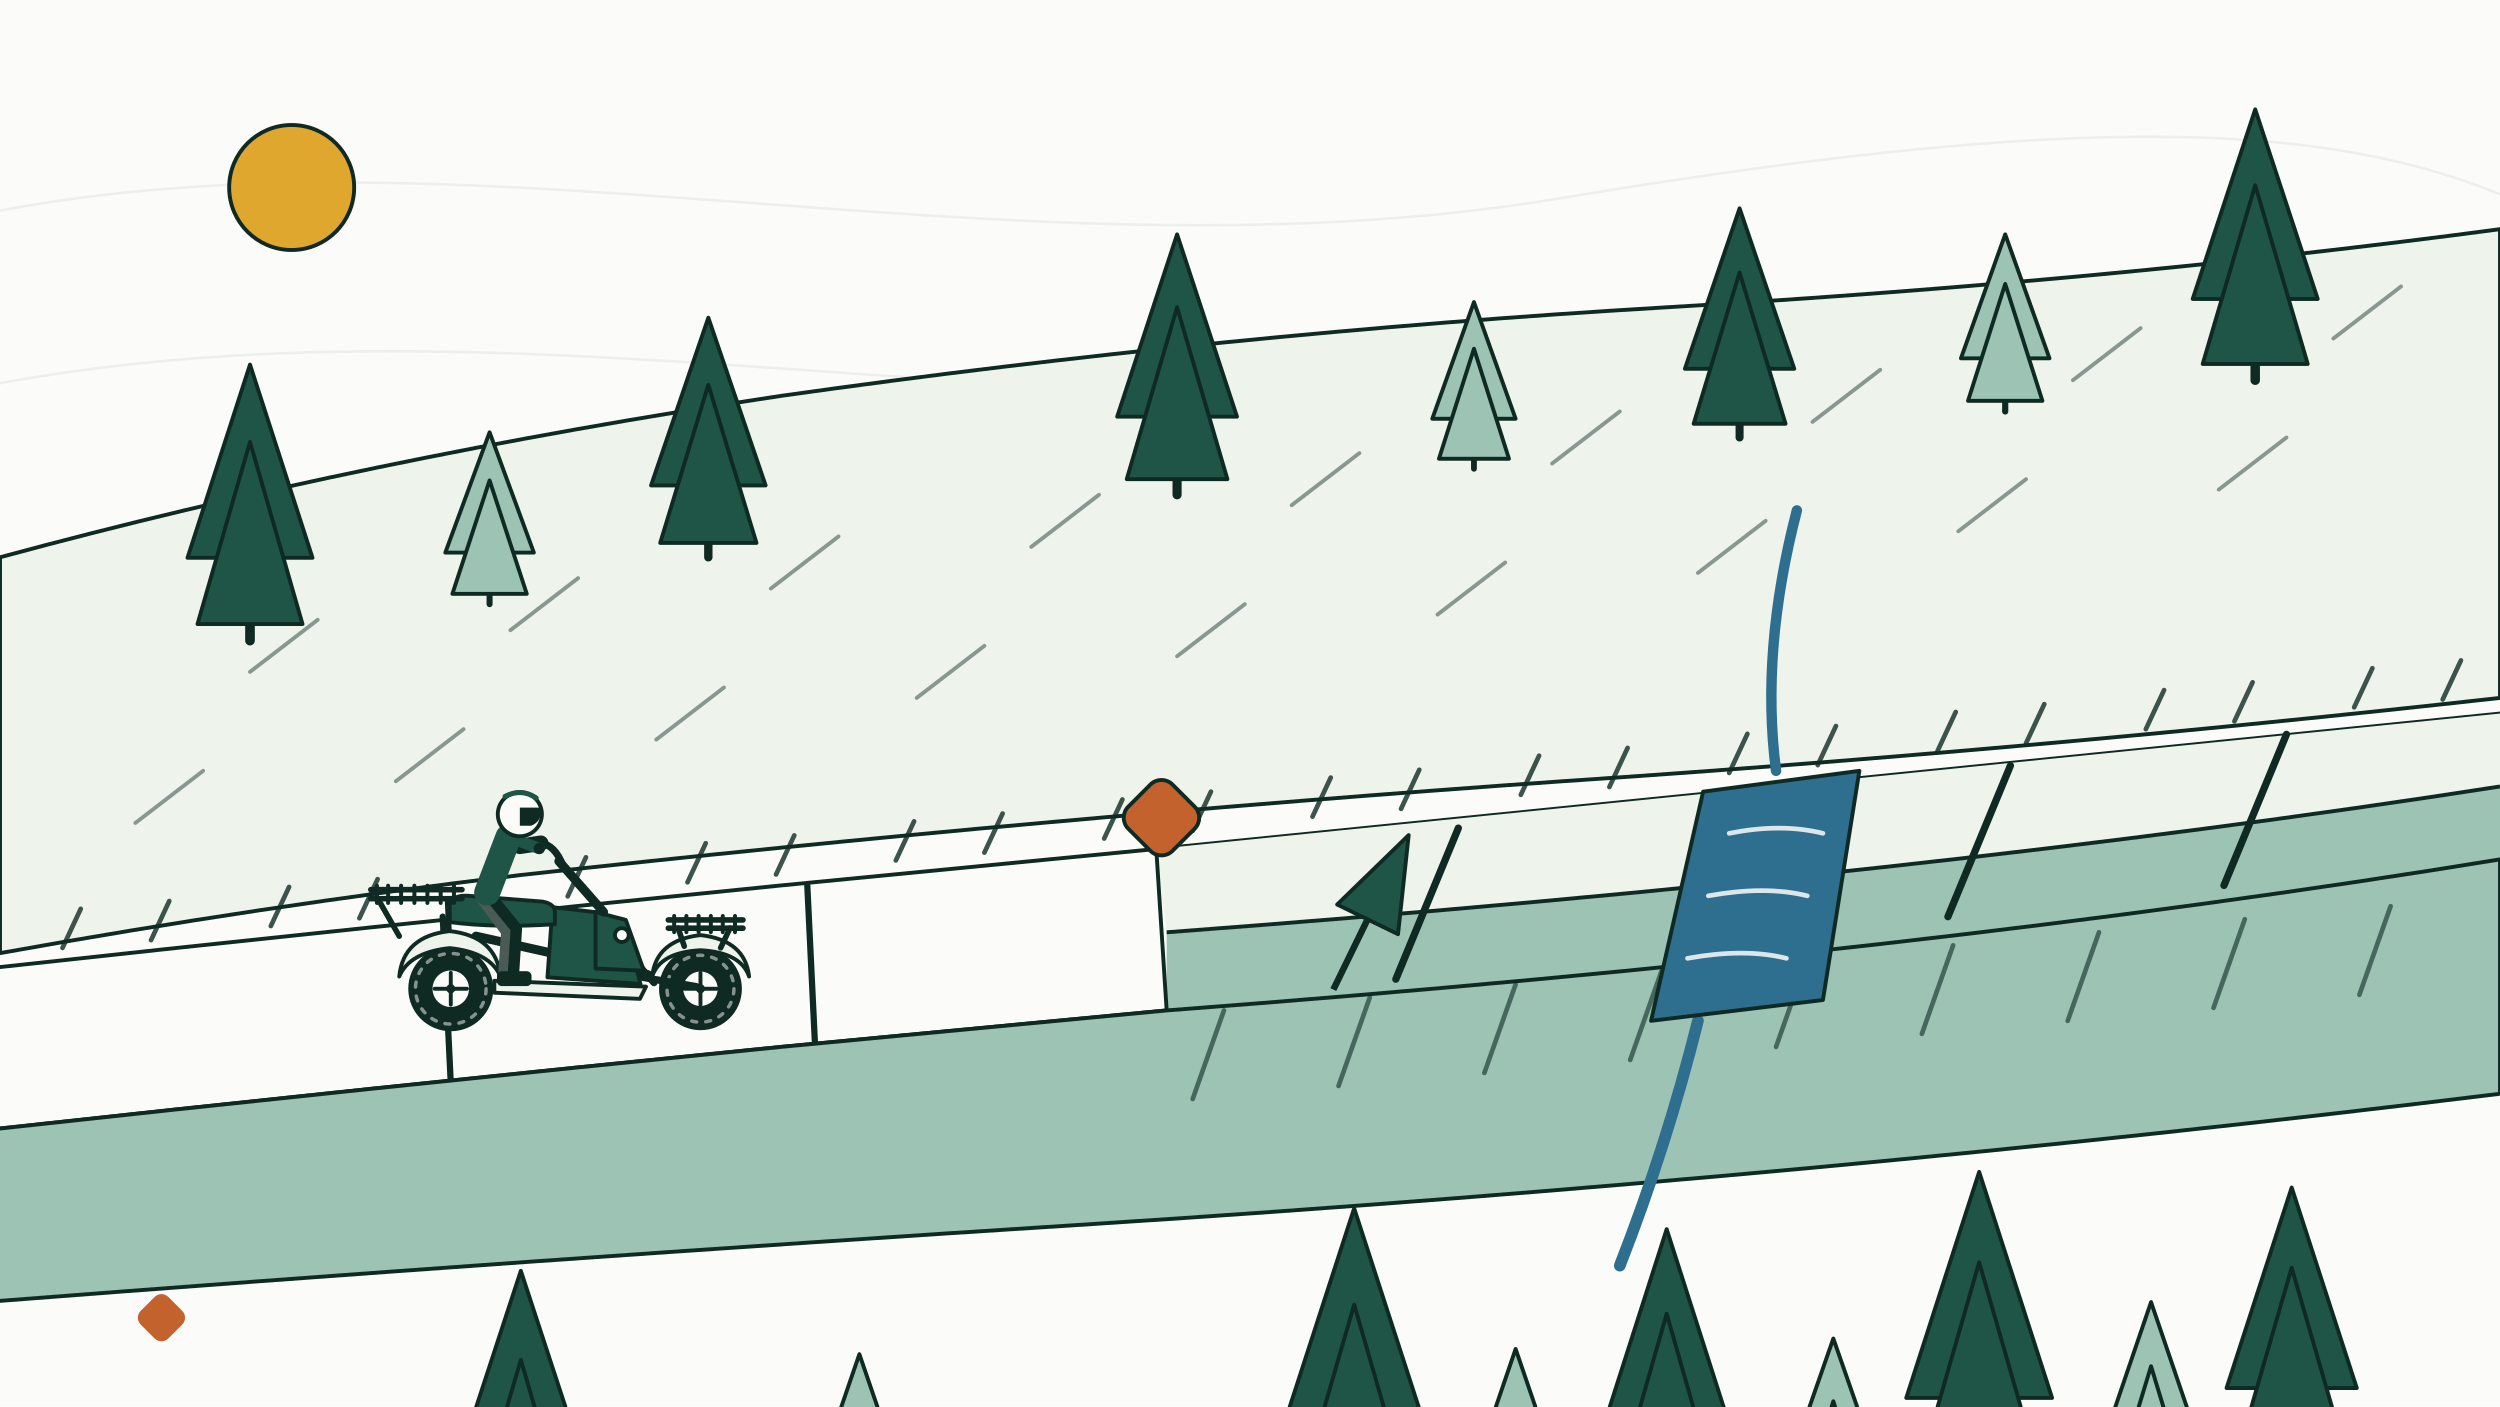
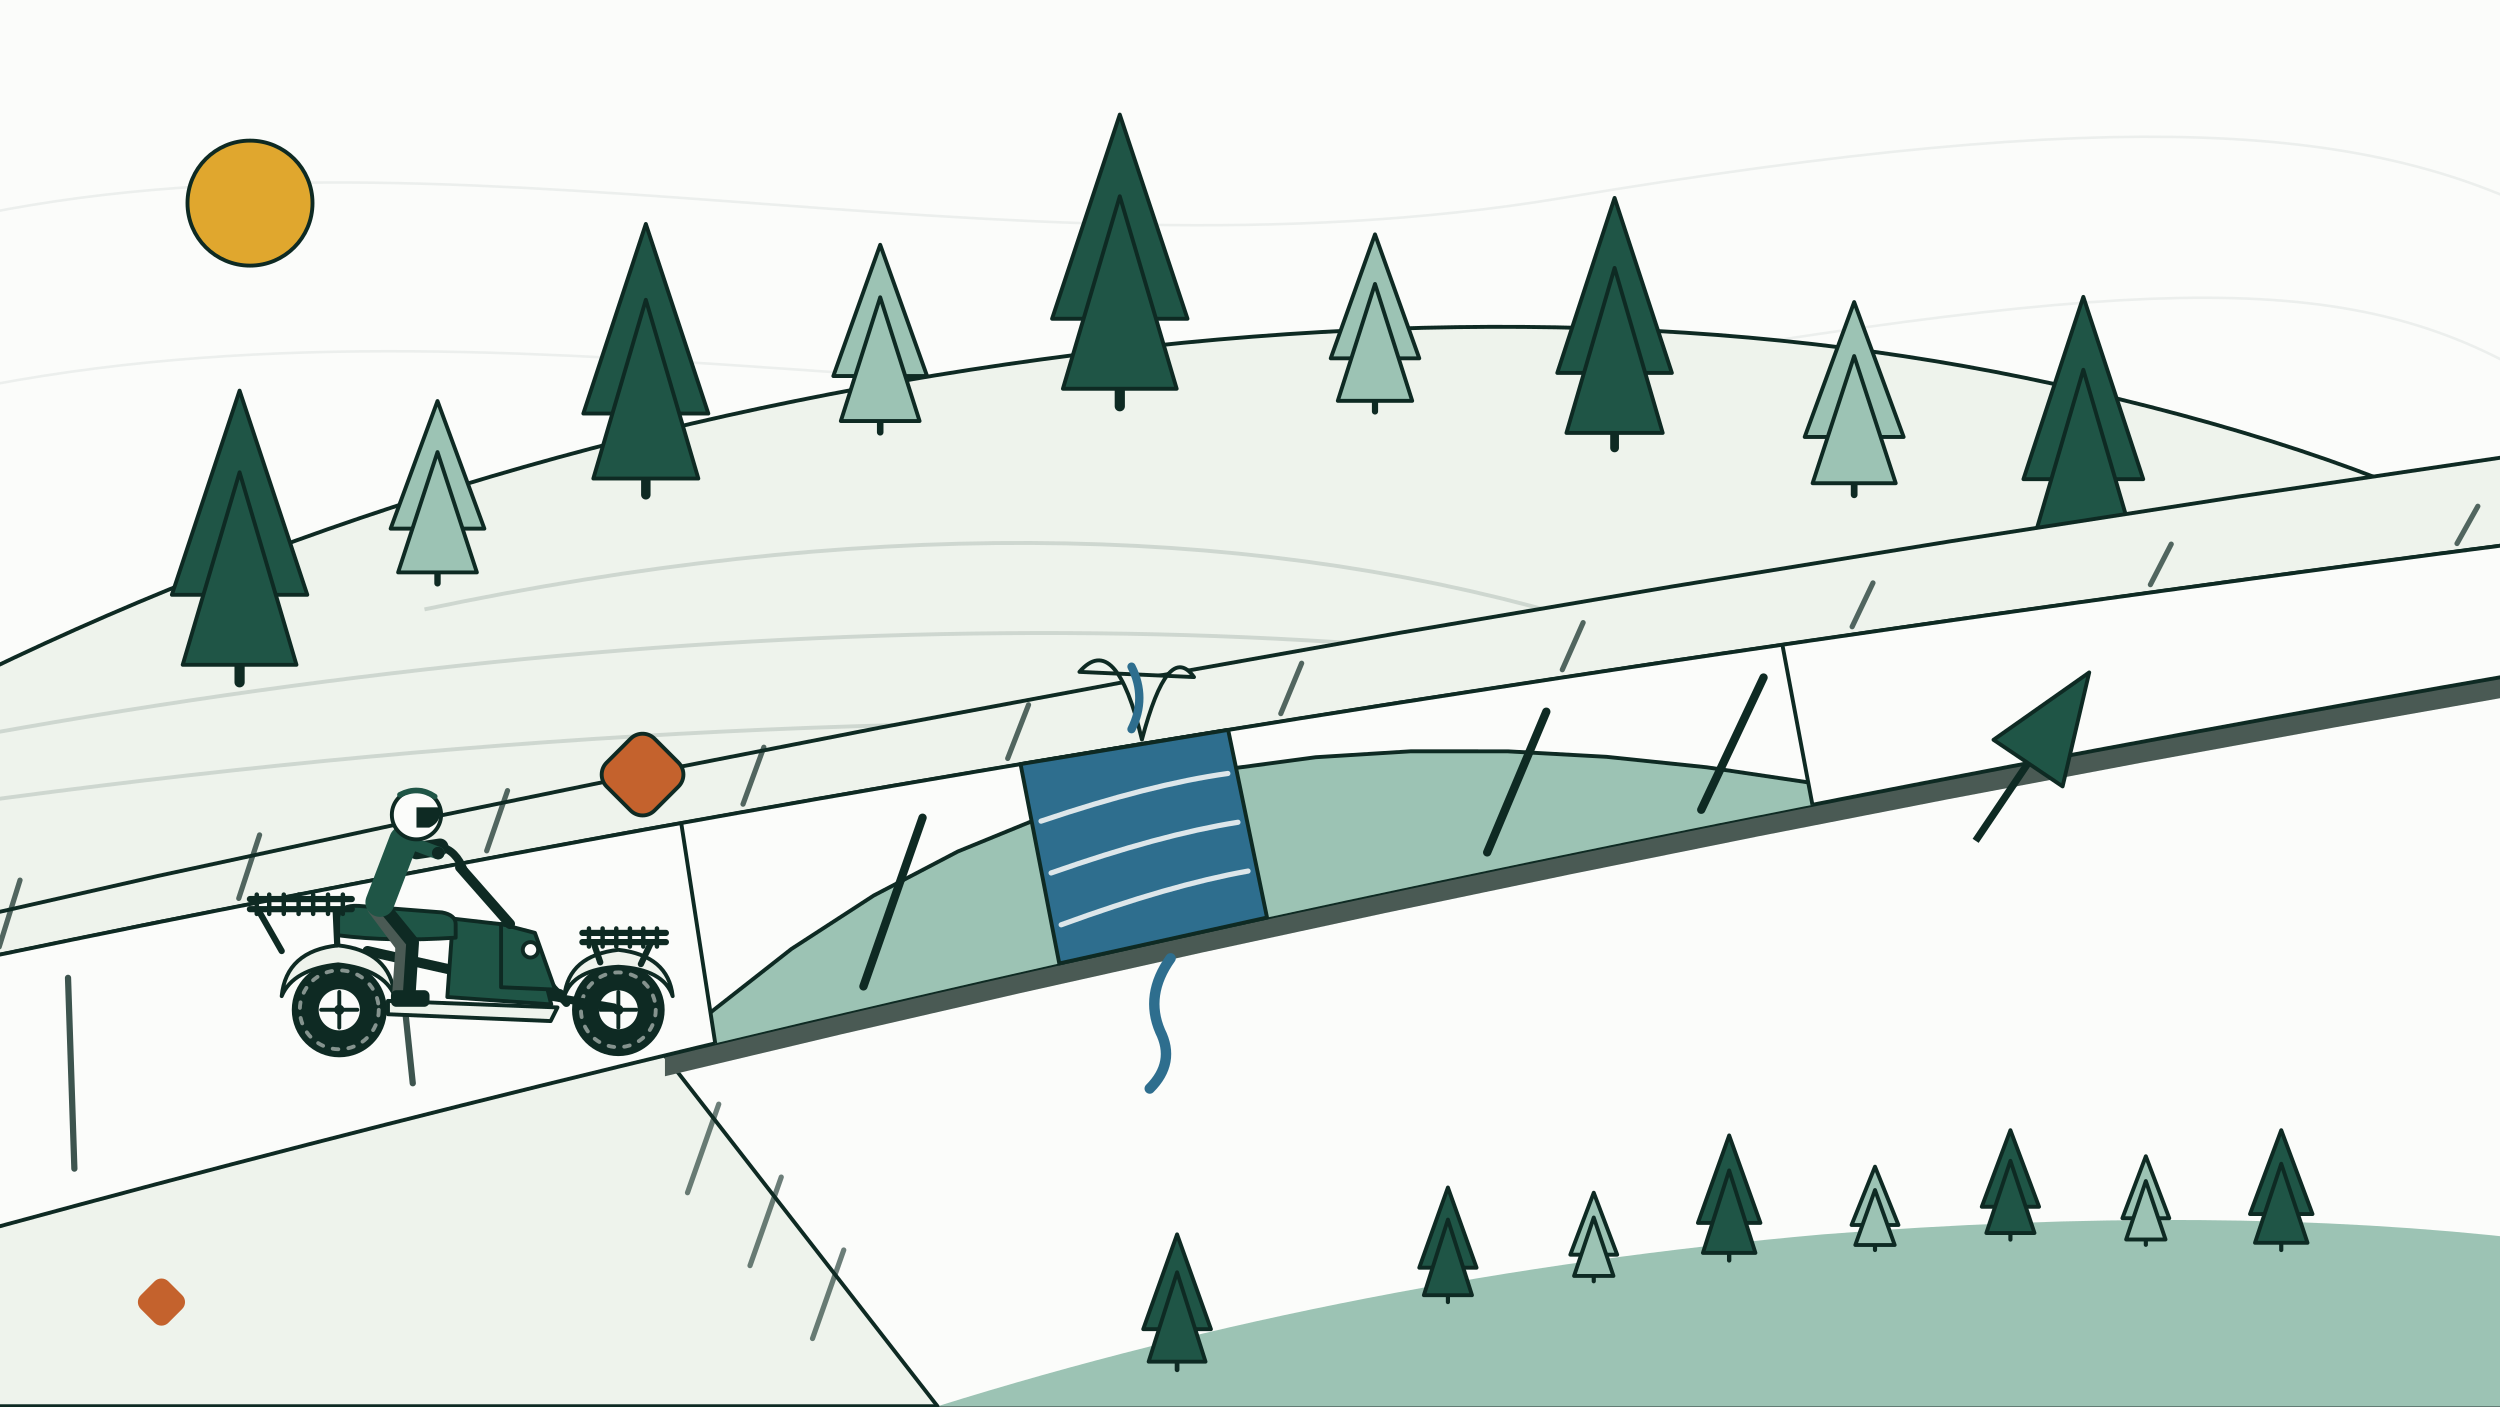
<svg xmlns="http://www.w3.org/2000/svg" viewBox="0 0 960 540" role="img">
  <rect width="960" height="540" fill="#FBFCFA" />
  <g fill="none" stroke="#0E2A23" stroke-opacity="0.06" stroke-width="1">
    <path d="M-24 86 C 168 40, 384 112, 600 76 S 912 47, 984 86" />
    <path d="M-24 152 C 192 104, 408 176, 624 140 S 912 104, 984 152" />
  </g>
-   <circle cx="112.0" cy="72.0" r="24.0" fill="#E0A72E" stroke="#0E2A23" stroke-width="1.5" />
-   <path d="M0 214 Q140 176 300 152 Q470 128 640 118 Q810 108 960 88 L960 268 Q780 288 600 300 Q400 314 200 336 Q100 348 0 366 Z" fill="#EEF3EC" stroke="#0E2A23" stroke-width="1.5" stroke-linejoin="round" />
-   <g fill="none" stroke="#0E2A23" stroke-width="1.5" stroke-linecap="round" stroke-opacity="0.45">
-     <path d="M52.0 316.0 l26 -20" />
-     <path d="M96.0 258.0 l26 -20" />
-     <path d="M152.0 300.0 l26 -20" />
-     <path d="M196.0 242.0 l26 -20" />
-     <path d="M252.0 284.0 l26 -20" />
-     <path d="M296.0 226.0 l26 -20" />
-     <path d="M352.0 268.0 l26 -20" />
-     <path d="M396.0 210.0 l26 -20" />
-     <path d="M452.0 252.0 l26 -20" />
-     <path d="M496.0 194.0 l26 -20" />
-     <path d="M552.0 236.0 l26 -20" />
-     <path d="M596.0 178.0 l26 -20" />
-     <path d="M652.0 220.0 l26 -20" />
-     <path d="M696.0 162.0 l26 -20" />
-     <path d="M752.0 204.0 l26 -20" />
-     <path d="M796.0 146.0 l26 -20" />
-     <path d="M852.0 188.0 l26 -20" />
-     <path d="M896.0 130.0 l26 -20" />
+   <circle cx="96.0" cy="78.0" r="24.0" fill="#E0A72E" stroke="#0E2A23" stroke-width="1.5" />
+   <path d="M-6 258 Q180 168 400 138 Q620 108 800 150 Q904 174 966 208 L966 540 L-6 540 Z" fill="#EEF3EC" stroke="#0E2A23" stroke-width="1.5" stroke-linejoin="round" />
+   <g fill="none" stroke="#0E2A23" stroke-opacity="0.14" stroke-width="1.5">
+     <path d="M163.0 234.0 Q410 182.0 600.0 236.0" />
+     <path d="M-19.0 284.4 Q410 205.1 740.0 278.0" />
+     <path d="M-177.6 334.8 Q410 228.2 862.0 320.0" />
  </g>
  <g stroke-linejoin="round" stroke-linecap="round">
-     <path d="M96.0 246.0 V235.4" stroke="#0E2A23" stroke-width="3.71" />
-     <path d="M96.0 140.0 L120.0 214.2 H72.0 Z" fill="#1F5546" stroke="#0E2A23" stroke-width="1.5" />
-     <path d="M96.0 169.68 L116.16 239.64 H75.84 Z" fill="#1F5546" stroke="#0E2A23" stroke-width="1.5" />
-     <path d="M272.0 214.0 V204.8" stroke="#0E2A23" stroke-width="3.22" />
-     <path d="M272.0 122.0 L294.0 186.4 H250.0 Z" fill="#1F5546" stroke="#0E2A23" stroke-width="1.5" />
-     <path d="M272.0 147.76 L290.48 208.48 H253.52 Z" fill="#1F5546" stroke="#0E2A23" stroke-width="1.5" />
-     <path d="M452.0 190.0 V180.0" stroke="#0E2A23" stroke-width="3.5" />
-     <path d="M452.0 90.0 L475.0 160.0 H429.0 Z" fill="#1F5546" stroke="#0E2A23" stroke-width="1.5" />
-     <path d="M452.0 118.0 L471.32 184.0 H432.68 Z" fill="#1F5546" stroke="#0E2A23" stroke-width="1.5" />
-     <path d="M668.0 168.0 V159.2" stroke="#0E2A23" stroke-width="3.08" />
-     <path d="M668.0 80.0 L689.0 141.6 H647.0 Z" fill="#1F5546" stroke="#0E2A23" stroke-width="1.5" />
-     <path d="M668.0 104.64 L685.64 162.72 H650.36 Z" fill="#1F5546" stroke="#0E2A23" stroke-width="1.5" />
-     <path d="M866.0 146.0 V135.6" stroke="#0E2A23" stroke-width="3.64" />
-     <path d="M866.0 42.0 L890.0 114.8 H842.0 Z" fill="#1F5546" stroke="#0E2A23" stroke-width="1.5" />
-     <path d="M866.0 71.12 L886.16 139.76 H845.84 Z" fill="#1F5546" stroke="#0E2A23" stroke-width="1.5" />
-     <path d="M188.0 232.0 V225.4" stroke="#0E2A23" stroke-width="2.31" />
-     <path d="M188.0 166.0 L205.0 212.2 H171.0 Z" fill="#9CC3B4" stroke="#0E2A23" stroke-width="1.5" />
-     <path d="M188.0 184.48 L202.28 228.04 H173.72 Z" fill="#9CC3B4" stroke="#0E2A23" stroke-width="1.5" />
-     <path d="M566.0 180.0 V173.6" stroke="#0E2A23" stroke-width="2.24" />
-     <path d="M566.0 116.0 L582.0 160.8 H550.0 Z" fill="#9CC3B4" stroke="#0E2A23" stroke-width="1.5" />
-     <path d="M566.0 133.92 L579.44 176.16 H552.56 Z" fill="#9CC3B4" stroke="#0E2A23" stroke-width="1.5" />
-     <path d="M770.0 158.0 V151.2" stroke="#0E2A23" stroke-width="2.38" />
-     <path d="M770.0 90.0 L787.0 137.6 H753.0 Z" fill="#9CC3B4" stroke="#0E2A23" stroke-width="1.5" />
-     <path d="M770.0 109.04 L784.28 153.92 H755.72 Z" fill="#9CC3B4" stroke="#0E2A23" stroke-width="1.5" />
+     <path d="M92.0 262.0 V250.8" stroke="#0E2A23" stroke-width="3.92" />
+     <path d="M92.0 150.0 L118.0 228.4 H66.0 Z" fill="#1F5546" stroke="#0E2A23" stroke-width="1.5" />
+     <path d="M92.0 181.36 L113.84 255.28 H70.16 Z" fill="#1F5546" stroke="#0E2A23" stroke-width="1.5" />
+     <path d="M248.0 190.0 V179.6" stroke="#0E2A23" stroke-width="3.64" />
+     <path d="M248.0 86.0 L272.0 158.8 H224.0 Z" fill="#1F5546" stroke="#0E2A23" stroke-width="1.5" />
+     <path d="M248.0 115.12 L268.16 183.76 H227.84 Z" fill="#1F5546" stroke="#0E2A23" stroke-width="1.5" />
+     <path d="M430.0 156.0 V144.8" stroke="#0E2A23" stroke-width="3.92" />
+     <path d="M430.0 44.0 L456.0 122.4 H404.0 Z" fill="#1F5546" stroke="#0E2A23" stroke-width="1.5" />
+     <path d="M430.0 75.36 L451.84 149.28 H408.16 Z" fill="#1F5546" stroke="#0E2A23" stroke-width="1.5" />
+     <path d="M620.0 172.0 V162.4" stroke="#0E2A23" stroke-width="3.36" />
+     <path d="M620.0 76.0 L642.0 143.2 H598.0 Z" fill="#1F5546" stroke="#0E2A23" stroke-width="1.5" />
+     <path d="M620.0 102.88 L638.48 166.24 H601.52 Z" fill="#1F5546" stroke="#0E2A23" stroke-width="1.5" />
+     <path d="M800.0 214.0 V204.0" stroke="#0E2A23" stroke-width="3.5" />
+     <path d="M800.0 114.0 L823.0 184.0 H777.0 Z" fill="#1F5546" stroke="#0E2A23" stroke-width="1.5" />
+     <path d="M800.0 142.0 L819.32 208.0 H780.68 Z" fill="#1F5546" stroke="#0E2A23" stroke-width="1.5" />
+     <path d="M168.0 224.0 V217.0" stroke="#0E2A23" stroke-width="2.45" />
+     <path d="M168.0 154.0 L186.0 203.0 H150.0 Z" fill="#9CC3B4" stroke="#0E2A23" stroke-width="1.5" />
+     <path d="M168.0 173.6 L183.12 219.8 H152.88 Z" fill="#9CC3B4" stroke="#0E2A23" stroke-width="1.5" />
+     <path d="M338.0 166.0 V158.8" stroke="#0E2A23" stroke-width="2.52" />
+     <path d="M338.0 94.0 L356.0 144.4 H320.0 Z" fill="#9CC3B4" stroke="#0E2A23" stroke-width="1.5" />
+     <path d="M338.0 114.16 L353.12 161.68 H322.88 Z" fill="#9CC3B4" stroke="#0E2A23" stroke-width="1.5" />
+     <path d="M528.0 158.0 V151.2" stroke="#0E2A23" stroke-width="2.38" />
+     <path d="M528.0 90.0 L545.0 137.6 H511.0 Z" fill="#9CC3B4" stroke="#0E2A23" stroke-width="1.5" />
+     <path d="M528.0 109.04 L542.28 153.92 H513.72 Z" fill="#9CC3B4" stroke="#0E2A23" stroke-width="1.5" />
+     <path d="M712.0 190.0 V182.6" stroke="#0E2A23" stroke-width="2.59" />
+     <path d="M712.0 116.0 L731.0 167.8 H693.0 Z" fill="#9CC3B4" stroke="#0E2A23" stroke-width="1.5" />
+     <path d="M712.0 136.72 L727.96 185.56 H696.04 Z" fill="#9CC3B4" stroke="#0E2A23" stroke-width="1.5" />
  </g>
-   <g fill="none" stroke="#0E2A23" stroke-width="1.8" stroke-linecap="round" opacity="0.8">
-     <path d="M24.0 364.0 l7 -15" />
-     <path d="M58.0 361.0 l7 -15" />
-     <path d="M104.0 355.6 l7 -15" />
-     <path d="M138.0 352.6 l7 -15" />
-     <path d="M184.0 347.2 l7 -15" />
-     <path d="M218.0 344.2 l7 -15" />
-     <path d="M264.0 338.8 l7 -15" />
-     <path d="M298.0 335.8 l7 -15" />
-     <path d="M344.0 330.4 l7 -15" />
-     <path d="M378.0 327.4 l7 -15" />
-     <path d="M424.0 322.0 l7 -15" />
-     <path d="M458.0 319.0 l7 -15" />
-     <path d="M504.0 313.6 l7 -15" />
-     <path d="M538.0 310.6 l7 -15" />
-     <path d="M584.0 305.2 l7 -15" />
-     <path d="M618.0 302.2 l7 -15" />
-     <path d="M664.0 296.8 l7 -15" />
-     <path d="M698.0 293.8 l7 -15" />
-     <path d="M744.0 288.4 l7 -15" />
-     <path d="M778.0 285.4 l7 -15" />
-     <path d="M824.0 280.0 l7 -15" />
-     <path d="M858.0 277.0 l7 -15" />
-     <path d="M904.0 271.6 l7 -15" />
-     <path d="M938.0 268.6 l7 -15" />
+   <path d="M255 405 L255.34 405.28 L323.21 389.14 L391.93 373.32 L461.49 357.8 L531.89 342.6 L603.13 327.72 L675.22 313.15 L748.15 298.89 L821.93 284.95 L896.54 271.32 L972.0 258.0 L972 540 L360 540 Z" fill="#FBFCFA" />
+   <path d="M360 540 Q520 490 700 474 Q852 462 972 476 L972 540 Z" fill="#9CC3B4" />
+   <g stroke-linejoin="round" stroke-linecap="round">
+     <path d="M452.0 526.0 V520.8" stroke="#0E2A23" stroke-width="1.82" />
+     <path d="M452.0 474.0 L465.0 510.4 H439.0 Z" fill="#1F5546" stroke="#0E2A23" stroke-width="1.5" />
+     <path d="M452.0 488.56 L462.92 522.88 H441.08 Z" fill="#1F5546" stroke="#0E2A23" stroke-width="1.5" />
+     <path d="M556.0 500.0 V495.6" stroke="#0E2A23" stroke-width="1.6" />
+     <path d="M556.0 456.0 L567.0 486.8 H545.0 Z" fill="#1F5546" stroke="#0E2A23" stroke-width="1.5" />
+     <path d="M556.0 468.32 L565.24 497.36 H546.76 Z" fill="#1F5546" stroke="#0E2A23" stroke-width="1.5" />
+     <path d="M664.0 484.0 V479.2" stroke="#0E2A23" stroke-width="1.68" />
+     <path d="M664.0 436.0 L676.0 469.6 H652.0 Z" fill="#1F5546" stroke="#0E2A23" stroke-width="1.5" />
+     <path d="M664.0 449.44 L674.08 481.12 H653.92 Z" fill="#1F5546" stroke="#0E2A23" stroke-width="1.5" />
+     <path d="M772.0 476.0 V471.8" stroke="#0E2A23" stroke-width="1.6" />
+     <path d="M772.0 434.0 L783.0 463.4 H761.0 Z" fill="#1F5546" stroke="#0E2A23" stroke-width="1.5" />
+     <path d="M772.0 445.76 L781.24 473.48 H762.76 Z" fill="#1F5546" stroke="#0E2A23" stroke-width="1.5" />
+     <path d="M876.0 480.0 V475.4" stroke="#0E2A23" stroke-width="1.61" />
+     <path d="M876.0 434.0 L888.0 466.2 H864.0 Z" fill="#1F5546" stroke="#0E2A23" stroke-width="1.5" />
+     <path d="M876.0 446.88 L886.08 477.24 H865.92 Z" fill="#1F5546" stroke="#0E2A23" stroke-width="1.5" />
+     <path d="M612.0 492.0 V488.6" stroke="#0E2A23" stroke-width="1.6" />
+     <path d="M612.0 458.0 L621.0 481.8 H603.0 Z" fill="#9CC3B4" stroke="#0E2A23" stroke-width="1.5" />
+     <path d="M612.0 467.52 L619.56 489.96 H604.44 Z" fill="#9CC3B4" stroke="#0E2A23" stroke-width="1.5" />
+     <path d="M720.0 480.0 V476.8" stroke="#0E2A23" stroke-width="1.6" />
+     <path d="M720.0 448.0 L729.0 470.4 H711.0 Z" fill="#9CC3B4" stroke="#0E2A23" stroke-width="1.5" />
+     <path d="M720.0 456.96 L727.56 478.08 H712.44 Z" fill="#9CC3B4" stroke="#0E2A23" stroke-width="1.5" />
+     <path d="M824.0 478.0 V474.6" stroke="#0E2A23" stroke-width="1.6" />
+     <path d="M824.0 444.0 L833.0 467.8 H815.0 Z" fill="#9CC3B4" stroke="#0E2A23" stroke-width="1.5" />
+     <path d="M824.0 453.52 L831.56 475.96 H816.44 Z" fill="#9CC3B4" stroke="#0E2A23" stroke-width="1.5" />
  </g>
-   <path d="M-6 372 Q140 356 300 340 L444 326 L960 274 L960 330 Q740 366 520 396 L448 388 L300 402 Q140 418 -6 434 Z" fill="#FBFCFA" stroke="#0E2A23" stroke-width="1.5" stroke-linejoin="round" />
-   <path d="M444 326 L960 274 L960 302 Q742 336 522 366 L448 358 Z" fill="#EEF3EC" />
-   <path d="M448 358 Q742 336 960 302 L960 330 Q740 366 520 396 L448 388 Z" fill="#9CC3B4" />
-   <path d="M444 326 L448 388" stroke="#0E2A23" stroke-width="1.5" />
-   <path d="M448 358 Q742 336 960 302" fill="none" stroke="#0E2A23" stroke-width="1.5" />
-   <g fill="none" stroke="#0E2A23" stroke-width="2.4" stroke-linecap="round">
-     <path d="M170 352 l3 62 M310 340 l3 62" />
+   <path d="M255 405 L360 540" stroke="#0E2A23" stroke-width="1.5" stroke-linecap="round" />
+   <g fill="none" stroke="#0E2A23" stroke-width="2" stroke-linecap="round" opacity="0.6">
+     <path d="M276 424 l-12 34 M300 452 l-12 34 M324 480 l-12 34" />
  </g>
-   <g fill="none" stroke="#0E2A23" stroke-width="2.8" stroke-linecap="round">
-     <path d="M560.0 318.0 l-24 58" />
-     <path d="M666.0 306.0 l-24 58" />
-     <path d="M772.0 294.0 l-24 58" />
-     <path d="M878.0 282.0 l-24 58" />
+   <path d="M255.34 405.28 L323.21 389.14 L391.93 373.32 L461.49 357.8 L531.89 342.6 L603.13 327.72 L675.22 313.15 L748.15 298.89 L821.93 284.95 L896.54 271.32 L972.0 258.0 L972.0 266.0 L896.54 279.32 L821.93 292.95 L748.15 306.89 L675.22 321.15 L603.13 335.72 L531.89 350.6 L461.49 365.8 L391.93 381.32 L323.21 397.14 L255.34 413.28 Z" fill="#4A5A54" />
+   <path d="M-26.0 372.0 L60.66 354.16 L150.24 336.64 L242.74 319.44 L338.16 302.56 L436.5 286.0 L537.76 269.76 L641.94 253.84 L749.04 238.24 L859.06 222.96 L972.0 208.0 L972.0 174.0 L859.06 190.76 L749.04 207.84 L641.94 225.24 L537.76 242.96 L436.5 261.0 L338.16 279.36 L242.74 298.04 L150.24 317.04 L60.66 336.36 L-26.0 356.0 Z" fill="#EEF3EC" stroke="#0E2A23" stroke-width="1.5" stroke-linejoin="round" />
+   <g fill="none" stroke="#0E2A23" stroke-width="2" stroke-linecap="round" opacity="0.7">
+     <path d="M-0.31 363.61 l8 -25.64" />
+     <path d="M91.68 344.99 l8 -24.38" />
+     <path d="M186.89 326.72 l8 -23.12" />
+     <path d="M285.32 308.8 l8 -21.86" />
+     <path d="M386.96 291.24 l8 -20.6" />
+     <path d="M491.83 274.03 l8 -19.34" />
+     <path d="M599.92 257.17 l8 -18.08" />
+     <path d="M711.22 240.66 l8 -16.82" />
+     <path d="M825.75 224.51 l8 -15.56" />
+     <path d="M943.49 208.71 l8 -14.3" />
  </g>
-   <path d="M-6 434 Q140 418 300 402 L448 388 Q740 366 960 330 L960 420 Q700 452 420 470 Q200 484 -6 500 Z" fill="#9CC3B4" stroke="#0E2A23" stroke-width="1.5" stroke-linejoin="round" />
-   <g fill="none" stroke="#0E2A23" stroke-width="1.8" stroke-linecap="round" opacity="0.6">
-     <path d="M470.0 388.0 l-12 34" />
-     <path d="M526.0 383.0 l-12 34" />
-     <path d="M582.0 378.0 l-12 34" />
-     <path d="M638.0 373.0 l-12 34" />
-     <path d="M694.0 368.0 l-12 34" />
-     <path d="M750.0 363.0 l-12 34" />
-     <path d="M806.0 358.0 l-12 34" />
-     <path d="M862.0 353.0 l-12 34" />
-     <path d="M918.0 348.0 l-12 34" />
+   <path d="M-26 372 Q400 282 972 208 L972 258 Q430 352 -26 478 Z" fill="#FBFCFA" stroke="#0E2A23" stroke-width="1.5" stroke-linejoin="round" />
+   <path d="M272.82 388.79 L303.9 364.4 L335.53 343.87 L367.82 326.97 L400.89 313.43 L434.79 303.04 L469.56 295.56 L505.21 290.78 L541.7 288.5 L578.97 288.51 L616.92 290.62 L655.44 294.65 L694.36 300.44 L695.97 309.04 L659.7 316.24 L623.65 323.52 L587.8 330.88 L552.16 338.32 L516.73 345.84 L481.52 353.43 L446.51 361.1 L411.72 368.85 L377.13 376.68 L342.76 384.59 L308.6 392.57 L274.65 400.64 Z" fill="#9CC3B4" />
+   <path d="M272.82 388.79 L303.9 364.4 L335.53 343.87 L367.82 326.97 L400.89 313.43 L434.79 303.04 L469.56 295.56 L505.21 290.78 L541.7 288.5 L578.97 288.51 L616.92 290.62 L655.44 294.65 L694.36 300.44" fill="none" stroke="#0E2A23" stroke-width="1.5" />
+   <path d="M261.59 316.04 L274.65 400.64" stroke="#0E2A23" stroke-width="1.5" />
+   <path d="M684.43 247.56 L695.97 309.04" stroke="#0E2A23" stroke-width="1.5" />
+   <g fill="none" stroke="#0E2A23" stroke-width="2.4" stroke-linecap="round" opacity="0.8">
+     <path d="M26.12 375.5 L28.56 448.75" />
+     <path d="M151.58 349.55 L158.5 415.97" />
  </g>
-   <g stroke-linejoin="round" stroke-linecap="round">
-     <path d="M520.0 596.0 V582.8" stroke="#0E2A23" stroke-width="4.62" />
-     <path d="M520.0 464.0 L550.0 556.4 H490.0 Z" fill="#1F5546" stroke="#0E2A23" stroke-width="1.5" />
-     <path d="M520.0 500.96 L545.2 588.08 H494.8 Z" fill="#1F5546" stroke="#0E2A23" stroke-width="1.5" />
-     <path d="M640.0 588.0 V576.4" stroke="#0E2A23" stroke-width="4.06" />
-     <path d="M640.0 472.0 L666.0 553.2 H614.0 Z" fill="#1F5546" stroke="#0E2A23" stroke-width="1.5" />
-     <path d="M640.0 504.48 L661.84 581.04 H618.16 Z" fill="#1F5546" stroke="#0E2A23" stroke-width="1.5" />
-     <path d="M760.0 574.0 V561.6" stroke="#0E2A23" stroke-width="4.34" />
-     <path d="M760.0 450.0 L788.0 536.8 H732.0 Z" fill="#1F5546" stroke="#0E2A23" stroke-width="1.5" />
-     <path d="M760.0 484.72 L783.52 566.56 H736.48 Z" fill="#1F5546" stroke="#0E2A23" stroke-width="1.5" />
-     <path d="M880.0 566.0 V555.0" stroke="#0E2A23" stroke-width="3.85" />
-     <path d="M880.0 456.0 L905.0 533.0 H855.0 Z" fill="#1F5546" stroke="#0E2A23" stroke-width="1.5" />
-     <path d="M880.0 486.8 L901.0 559.4 H859.0 Z" fill="#1F5546" stroke="#0E2A23" stroke-width="1.5" />
-     <path d="M582.0 610.0 V600.8" stroke="#0E2A23" stroke-width="3.22" />
-     <path d="M582.0 518.0 L604.0 582.4 H560.0 Z" fill="#9CC3B4" stroke="#0E2A23" stroke-width="1.5" />
-     <path d="M582.0 543.76 L600.48 604.48 H563.52 Z" fill="#9CC3B4" stroke="#0E2A23" stroke-width="1.5" />
-     <path d="M704.0 600.0 V591.4" stroke="#0E2A23" stroke-width="3.01" />
-     <path d="M704.0 514.0 L725.0 574.2 H683.0 Z" fill="#9CC3B4" stroke="#0E2A23" stroke-width="1.5" />
-     <path d="M704.0 538.08 L721.64 594.84 H686.36 Z" fill="#9CC3B4" stroke="#0E2A23" stroke-width="1.5" />
-     <path d="M826.0 588.0 V579.2" stroke="#0E2A23" stroke-width="3.08" />
-     <path d="M826.0 500.0 L847.0 561.6 H805.0 Z" fill="#9CC3B4" stroke="#0E2A23" stroke-width="1.5" />
-     <path d="M826.0 524.64 L843.64 582.72 H808.36 Z" fill="#9CC3B4" stroke="#0E2A23" stroke-width="1.5" />
-     <path d="M200.0 610.0 V597.8" stroke="#0E2A23" stroke-width="4.27" />
-     <path d="M200.0 488.0 L228.0 573.4 H172.0 Z" fill="#1F5546" stroke="#0E2A23" stroke-width="1.5" />
-     <path d="M200.0 522.16 L223.52 602.68 H176.48 Z" fill="#1F5546" stroke="#0E2A23" stroke-width="1.5" />
-     <path d="M330.0 620.0 V610.0" stroke="#0E2A23" stroke-width="3.5" />
-     <path d="M330.0 520.0 L354.0 590.0 H306.0 Z" fill="#9CC3B4" stroke="#0E2A23" stroke-width="1.5" />
-     <path d="M330.0 548.0 L350.16 614.0 H309.84 Z" fill="#9CC3B4" stroke="#0E2A23" stroke-width="1.5" />
+   <g fill="none" stroke="#0E2A23" stroke-width="3.2" stroke-linecap="round">
+     <path d="M354.26 314.01 L331.56 378.77" />
+     <path d="M472.0 293.4 L450.0 352.6" />
+     <path d="M593.78 273.3 L571.08 327.31" />
+     <path d="M677.2 260.18 L653.28 310.94" />
  </g>
+   <path d="M414.5 258.0 Q428.5 242.0 438.5 284.0 Q448.5 246.0 458.5 260.0 Z" fill="#EEF3EC" stroke="#0E2A23" stroke-width="1.5" stroke-linejoin="round" />
  <g fill="none" stroke="#2E6E8E" stroke-linecap="round">
-     <path d="M690 196 Q676 250 682 296" stroke-width="4" />
-     <path d="M652 392 Q640 440 622 486" stroke-width="4.5" />
+     <path d="M434.5 256.0 q6 12 0 24" stroke-width="3.2" />
+     <path d="M449.5 368.0 q-10 14 -4 28 q6 12 -4 22" stroke-width="4" />
  </g>
-   <path d="M654 304 L714 296 L700 384 L634 392 Z" fill="#2E6E8E" stroke="#0E2A23" stroke-width="1.5" stroke-linejoin="round" />
-   <g fill="none" stroke="#FBFCFA" stroke-width="1.8" stroke-linecap="round" opacity="0.85">
-     <path d="M664 320 Q684 316 700 320 M656 344 Q678 340 694 344 M648 368 Q670 364 686 368" />
+   <path d="M391.89 293.41 L471.61 280.28 L486.54 352.34 L406.76 369.96 Z" fill="#2E6E8E" stroke="#0E2A23" stroke-width="1.5" stroke-linejoin="round" />
+   <g fill="none" stroke="#FBFCFA" stroke-width="2" stroke-linecap="round" opacity="0.85">
+     <path d="M399.75 315.32 Q441.62 301.17 471.49 297.02" />
+     <path d="M403.62 335.22 Q445.5 320.49 475.37 315.75" />
+     <path d="M407.49 355.12 Q449.37 339.8 479.25 334.49" />
  </g>
-   <g transform="rotate(26 512 380)" stroke="#0E2A23" stroke-linejoin="round">
-     <path d="M512 380 V348" stroke-width="2.5" />
-     <path d="M512 314 L525 350 H499 Z" fill="#1F5546" stroke-width="1.5" />
+   <g transform="rotate(34 758.64 322.88)" stroke="#0E2A23" stroke-linejoin="round">
+     <path d="M758.64 322.88 V284.88" stroke-width="2.8" />
+     <path d="M758.64 244.88 L774.64 286.88 H742.64 Z" fill="#1F5546" stroke-width="1.5" />
  </g>
-   <g transform="translate(214.0 396.0) scale(1.02 1.02)">
+   <g transform="translate(176.0 406.0) scale(1.14 1.14)">
    <g stroke-linecap="round" stroke-linejoin="round">
      <circle cx="-40.1" cy="-16" r="16.0" fill="#0E2A23" />
      <circle cx="-40.1" cy="-16" r="13.3" fill="none" stroke="#FBFCFA" stroke-width="1.3" stroke-dasharray="1.9 3.4" opacity="0.5" />
-       <circle cx="-40.1" cy="-16" r="7.6" fill="#FBFCFA" stroke="#0E2A23" stroke-width="1.47" />
-       <path d="M-40.1 -22 V-10 M-46.2 -16 H-34.0" stroke="#0E2A23" stroke-width="1.47" />
+       <circle cx="-40.1" cy="-16" r="7.6" fill="#FBFCFA" stroke="#0E2A23" stroke-width="1.32" />
+       <path d="M-40.1 -22 V-10 M-46.2 -16 H-34.0" stroke="#0E2A23" stroke-width="1.32" />
      <circle cx="-40.1" cy="-16" r="1.7" fill="#0E2A23" />
      <circle cx="53.9" cy="-16" r="15.6" fill="#0E2A23" />
      <circle cx="53.9" cy="-16" r="12.6" fill="none" stroke="#FBFCFA" stroke-width="1.3" stroke-dasharray="1.9 3.4" opacity="0.5" />
-       <circle cx="53.9" cy="-16" r="7.2" fill="#FBFCFA" stroke="#0E2A23" stroke-width="1.47" />
-       <path d="M53.9 -22 V-10 M47.8 -16 H60.0" stroke="#0E2A23" stroke-width="1.47" />
+       <circle cx="53.9" cy="-16" r="7.2" fill="#FBFCFA" stroke="#0E2A23" stroke-width="1.32" />
+       <path d="M53.9 -22 V-10 M47.8 -16 H60.0" stroke="#0E2A23" stroke-width="1.32" />
      <circle cx="53.9" cy="-16" r="1.7" fill="#0E2A23" />
      <path d="M34.1 -21.3 L-30.6 -35.8" stroke="#0E2A23" stroke-width="3.4" />
      <path d="M52.4 -16.8 L17.4 -22.8" stroke="#0E2A23" stroke-width="2.7" />
      <path d="M17.4 -39.6 L36.4 -18.3" stroke="#0E2A23" stroke-width="2.7" />
-       <path d="M72.2 -20.6 Q70.7 -34.3 53.9 -36.2 Q37.2 -34.3 35.7 -20.6 Q38.7 -29.7 53.9 -30.5 Q69.1 -29.7 72.2 -20.6 Z" fill="#EEF3EC" stroke="#0E2A23" stroke-width="1.47" />
-       <path d="M-21.4 -20.6 Q-23 -35.8 -40.5 -37.7 Q-58 -35.8 -59.5 -20.6 Q-55.7 -29.7 -40.5 -31.3 Q-25.2 -29.7 -21.4 -20.6 Z" fill="#EEF3EC" stroke="#0E2A23" stroke-width="1.47" />
-       <path d="M33.4 -16.8 L-23.7 -19 L-23.7 -14.5 L31.1 -12.2 Z" fill="#EEF3EC" stroke="#0E2A23" stroke-width="1.47" />
-       <path d="M14.7 -44.8 L-1.8 -46.7 L-3.7 -20.3 L31.3 -17.8 L26.4 -37.5 Z" fill="#1F5546" stroke="#0E2A23" stroke-width="1.47" />
-       <path d="M32.6 -22.8 L25.8 -41.9 L14.4 -44.9 L14.4 -23.6 Z" fill="#1F5546" stroke="#0E2A23" stroke-width="1.47" />
-       <circle cx="24.3" cy="-36.2" r="2.6" fill="#FBFCFA" stroke="#0E2A23" stroke-width="1.47" />
-       <path d="M-0.9 -40.3 L-0.9 -44.9 Q-0.9 -47.9 -5.5 -48.8 L-33.6 -51 Q-39.7 -51.4 -40.5 -47.2 L-40.5 -41.1 Q-23 -38.8 -0.9 -40.3 Z" fill="#1F5546" stroke="#0E2A23" stroke-width="1.47" />
+       <path d="M72.2 -20.6 Q70.7 -34.3 53.9 -36.2 Q37.2 -34.3 35.7 -20.6 Q38.7 -29.7 53.9 -30.5 Q69.1 -29.7 72.2 -20.6 Z" fill="#EEF3EC" stroke="#0E2A23" stroke-width="1.32" />
+       <path d="M-21.4 -20.6 Q-23 -35.8 -40.5 -37.7 Q-58 -35.8 -59.5 -20.6 Q-55.7 -29.7 -40.5 -31.3 Q-25.2 -29.7 -21.4 -20.6 Z" fill="#EEF3EC" stroke="#0E2A23" stroke-width="1.32" />
+       <path d="M33.4 -16.8 L-23.7 -19 L-23.7 -14.5 L31.1 -12.2 Z" fill="#EEF3EC" stroke="#0E2A23" stroke-width="1.32" />
+       <path d="M14.7 -44.8 L-1.8 -46.7 L-3.7 -20.3 L31.3 -17.8 L26.4 -37.5 Z" fill="#1F5546" stroke="#0E2A23" stroke-width="1.32" />
+       <path d="M32.6 -22.8 L25.8 -41.9 L14.4 -44.9 L14.4 -23.6 Z" fill="#1F5546" stroke="#0E2A23" stroke-width="1.32" />
+       <circle cx="24.3" cy="-36.2" r="2.6" fill="#FBFCFA" stroke="#0E2A23" stroke-width="1.32" />
+       <path d="M-0.9 -40.3 L-0.9 -44.9 Q-0.9 -47.9 -5.5 -48.8 L-33.6 -51 Q-39.7 -51.4 -40.5 -47.2 L-40.5 -41.1 Q-23 -38.8 -0.9 -40.3 Z" fill="#1F5546" stroke="#0E2A23" stroke-width="1.32" />
      <path d="M-35.9 -53.3 H-70.2 M-35.9 -49.9 H-70.2" stroke="#0E2A23" stroke-width="2.1" />
      <path d="M-38.9 -54.8 V-48.3 M-43.9 -54.8 V-48.3 M-48.9 -54.8 V-48.3 M-53.8 -54.8 V-48.3 M-58.8 -54.8 V-48.3 M-63.7 -54.8 V-48.3 M-67.9 -54.8 V-48.3" stroke="#0E2A23" stroke-width="1.5" />
      <path d="M-41.3 -49.1 L-40.8 -38.1 M-67.1 -49.1 L-59.5 -35.8" stroke="#0E2A23" stroke-width="2.1" />
      <path d="M41.8 -41.9 H69.9 M41.8 -38.8 H69.9" stroke="#0E2A23" stroke-width="2.1" />
      <path d="M44.0 -43.4 V-37.3 M48.6 -43.4 V-37.3 M53.2 -43.4 V-37.3 M57.8 -43.4 V-37.3 M62.3 -43.4 V-37.3 M66.9 -43.4 V-37.3" stroke="#0E2A23" stroke-width="1.5" />
      <path d="M45.5 -38.8 L47.8 -32.0 M65.0 -38.8 L61.5 -31.4" stroke="#0E2A23" stroke-width="2.1" />
      <path d="M17.4 -44.9 L0.6 -64" stroke="#0E2A23" stroke-width="3.4" />
      <path d="M2.1 -62.4 Q-0.9 -70.1 -6.2 -70.8" fill="none" stroke="#0E2A23" stroke-width="2.7" />
      <path d="M-6.2 -70.8 L-14.1 -69.6" stroke="#0E2A23" stroke-width="5.8" />
    </g>
    <g stroke-linecap="round" stroke-linejoin="round">
      <path d="M-28.4 -50 L-19 -37.4 L-20.2 -20.3" fill="none" stroke="#4A5A54" stroke-width="4.3" />
      <path d="M-26.4 -52.2 L-15.4 -38.7 L-16.6 -20.3" fill="none" stroke="#0E2A23" stroke-width="4.3" />
      <rect x="-22.7" y="-22.6" width="13" height="5.6" rx="1.8" fill="#0E2A23" />
      <path d="M-26.4 -52.2 L-18.4 -73.1" stroke="#1F5546" stroke-width="9.8" />
      <path d="M-18.4 -73.1 L-6.8 -68.8" stroke="#1F5546" stroke-width="4.3" />
      <circle cx="-6.8" cy="-68.8" r="2.1" fill="#0E2A23" />
-       <circle cx="-14.1" cy="-81.7" r="8.3" fill="#FBFCFA" stroke="#0E2A23" stroke-width="1.47" />
+       <circle cx="-14.1" cy="-81.7" r="8.3" fill="#FBFCFA" stroke="#0E2A23" stroke-width="1.32" />
      <path d="M-6.13 -84.19 Q-5.47 -79.21 -9.78 -77.38 L-14.1 -77.38 L-14.1 -84.19 Z" fill="#0E2A23" />
      <path d="M-7.96 -87.84 Q-13.52 -91.58 -19.66 -88.42" fill="none" stroke="#1F5546" stroke-width="1.9" />
    </g>
  </g>
-   <rect x="-12.0" y="-12.0" width="24.0" height="24.0" rx="6.0" transform="translate(446.0 314.0) rotate(45)" fill="#C4622D" stroke="#0E2A23" stroke-width="1.5" />
-   <rect x="-7.5" y="-7.5" width="15.0" height="15.0" rx="3.75" transform="translate(62.0 506.0) rotate(45)" fill="#C4622D" />
+   <rect x="-13.0" y="-13.0" width="26.0" height="26.0" rx="6.5" transform="translate(246.74 297.44) rotate(45)" fill="#C4622D" stroke="#0E2A23" stroke-width="1.5" />
+   <rect x="-7.5" y="-7.5" width="15.0" height="15.0" rx="3.75" transform="translate(62.0 500.0) rotate(45)" fill="#C4622D" />
</svg>
